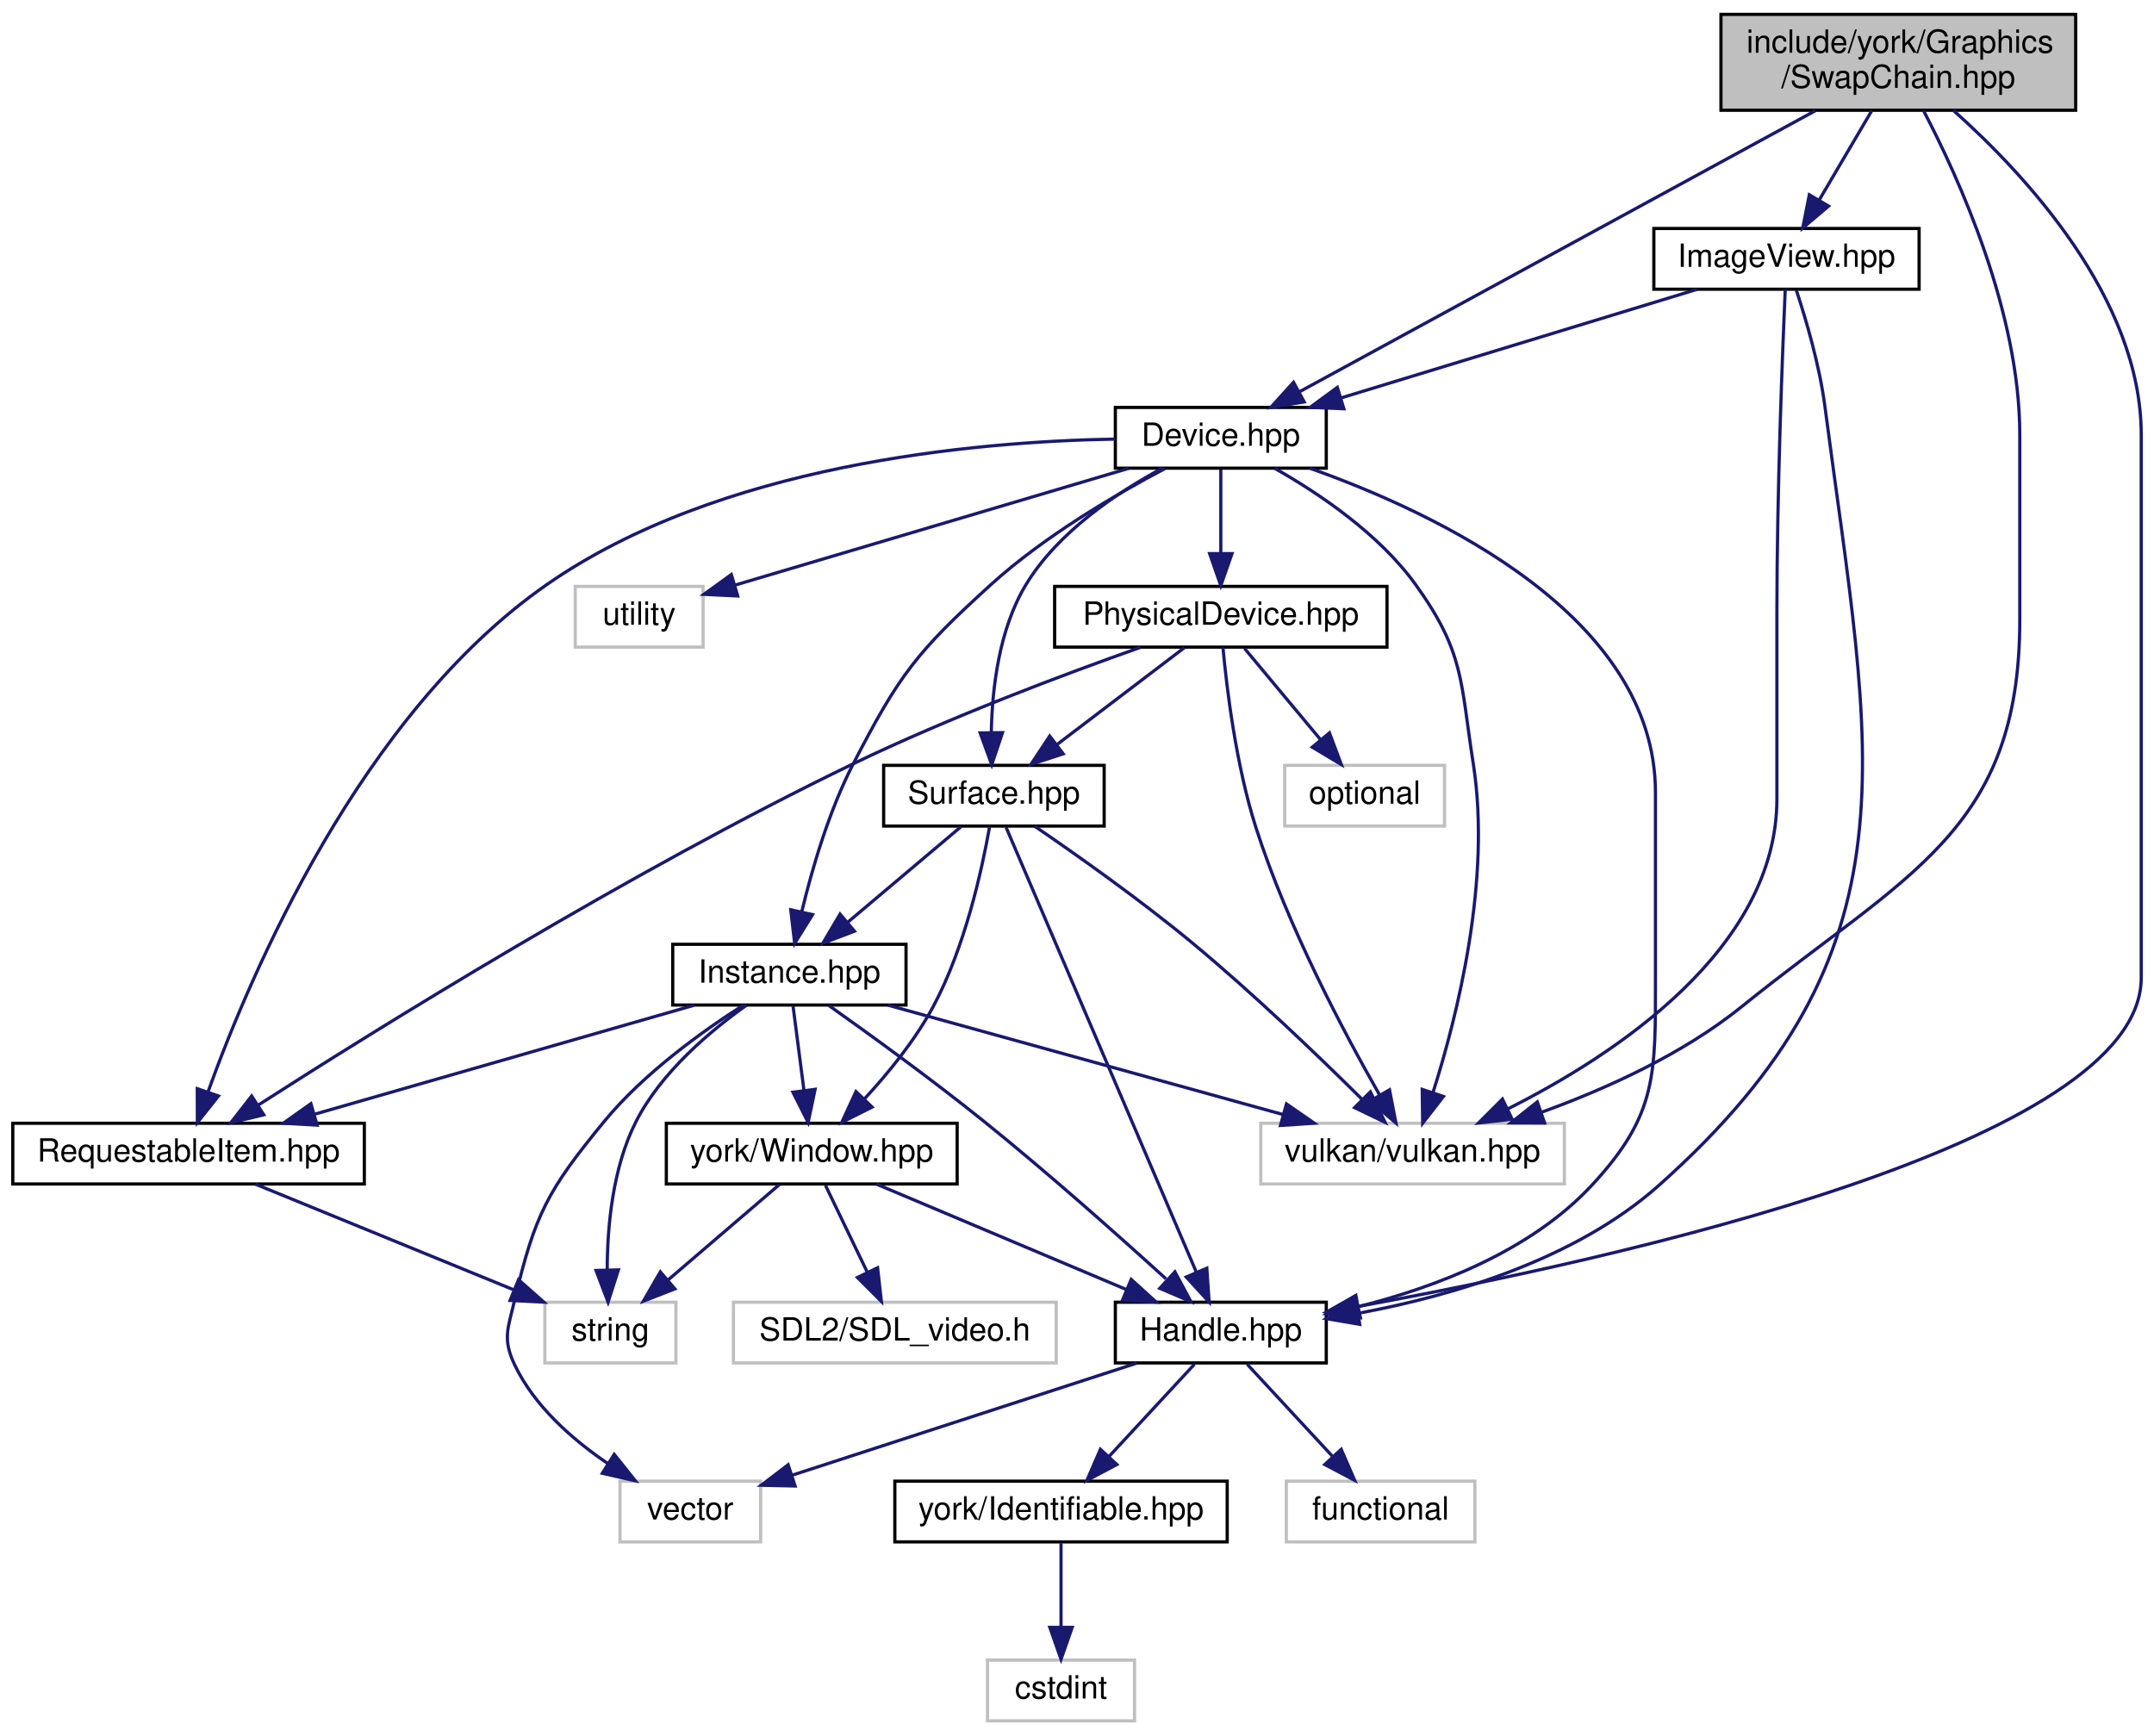
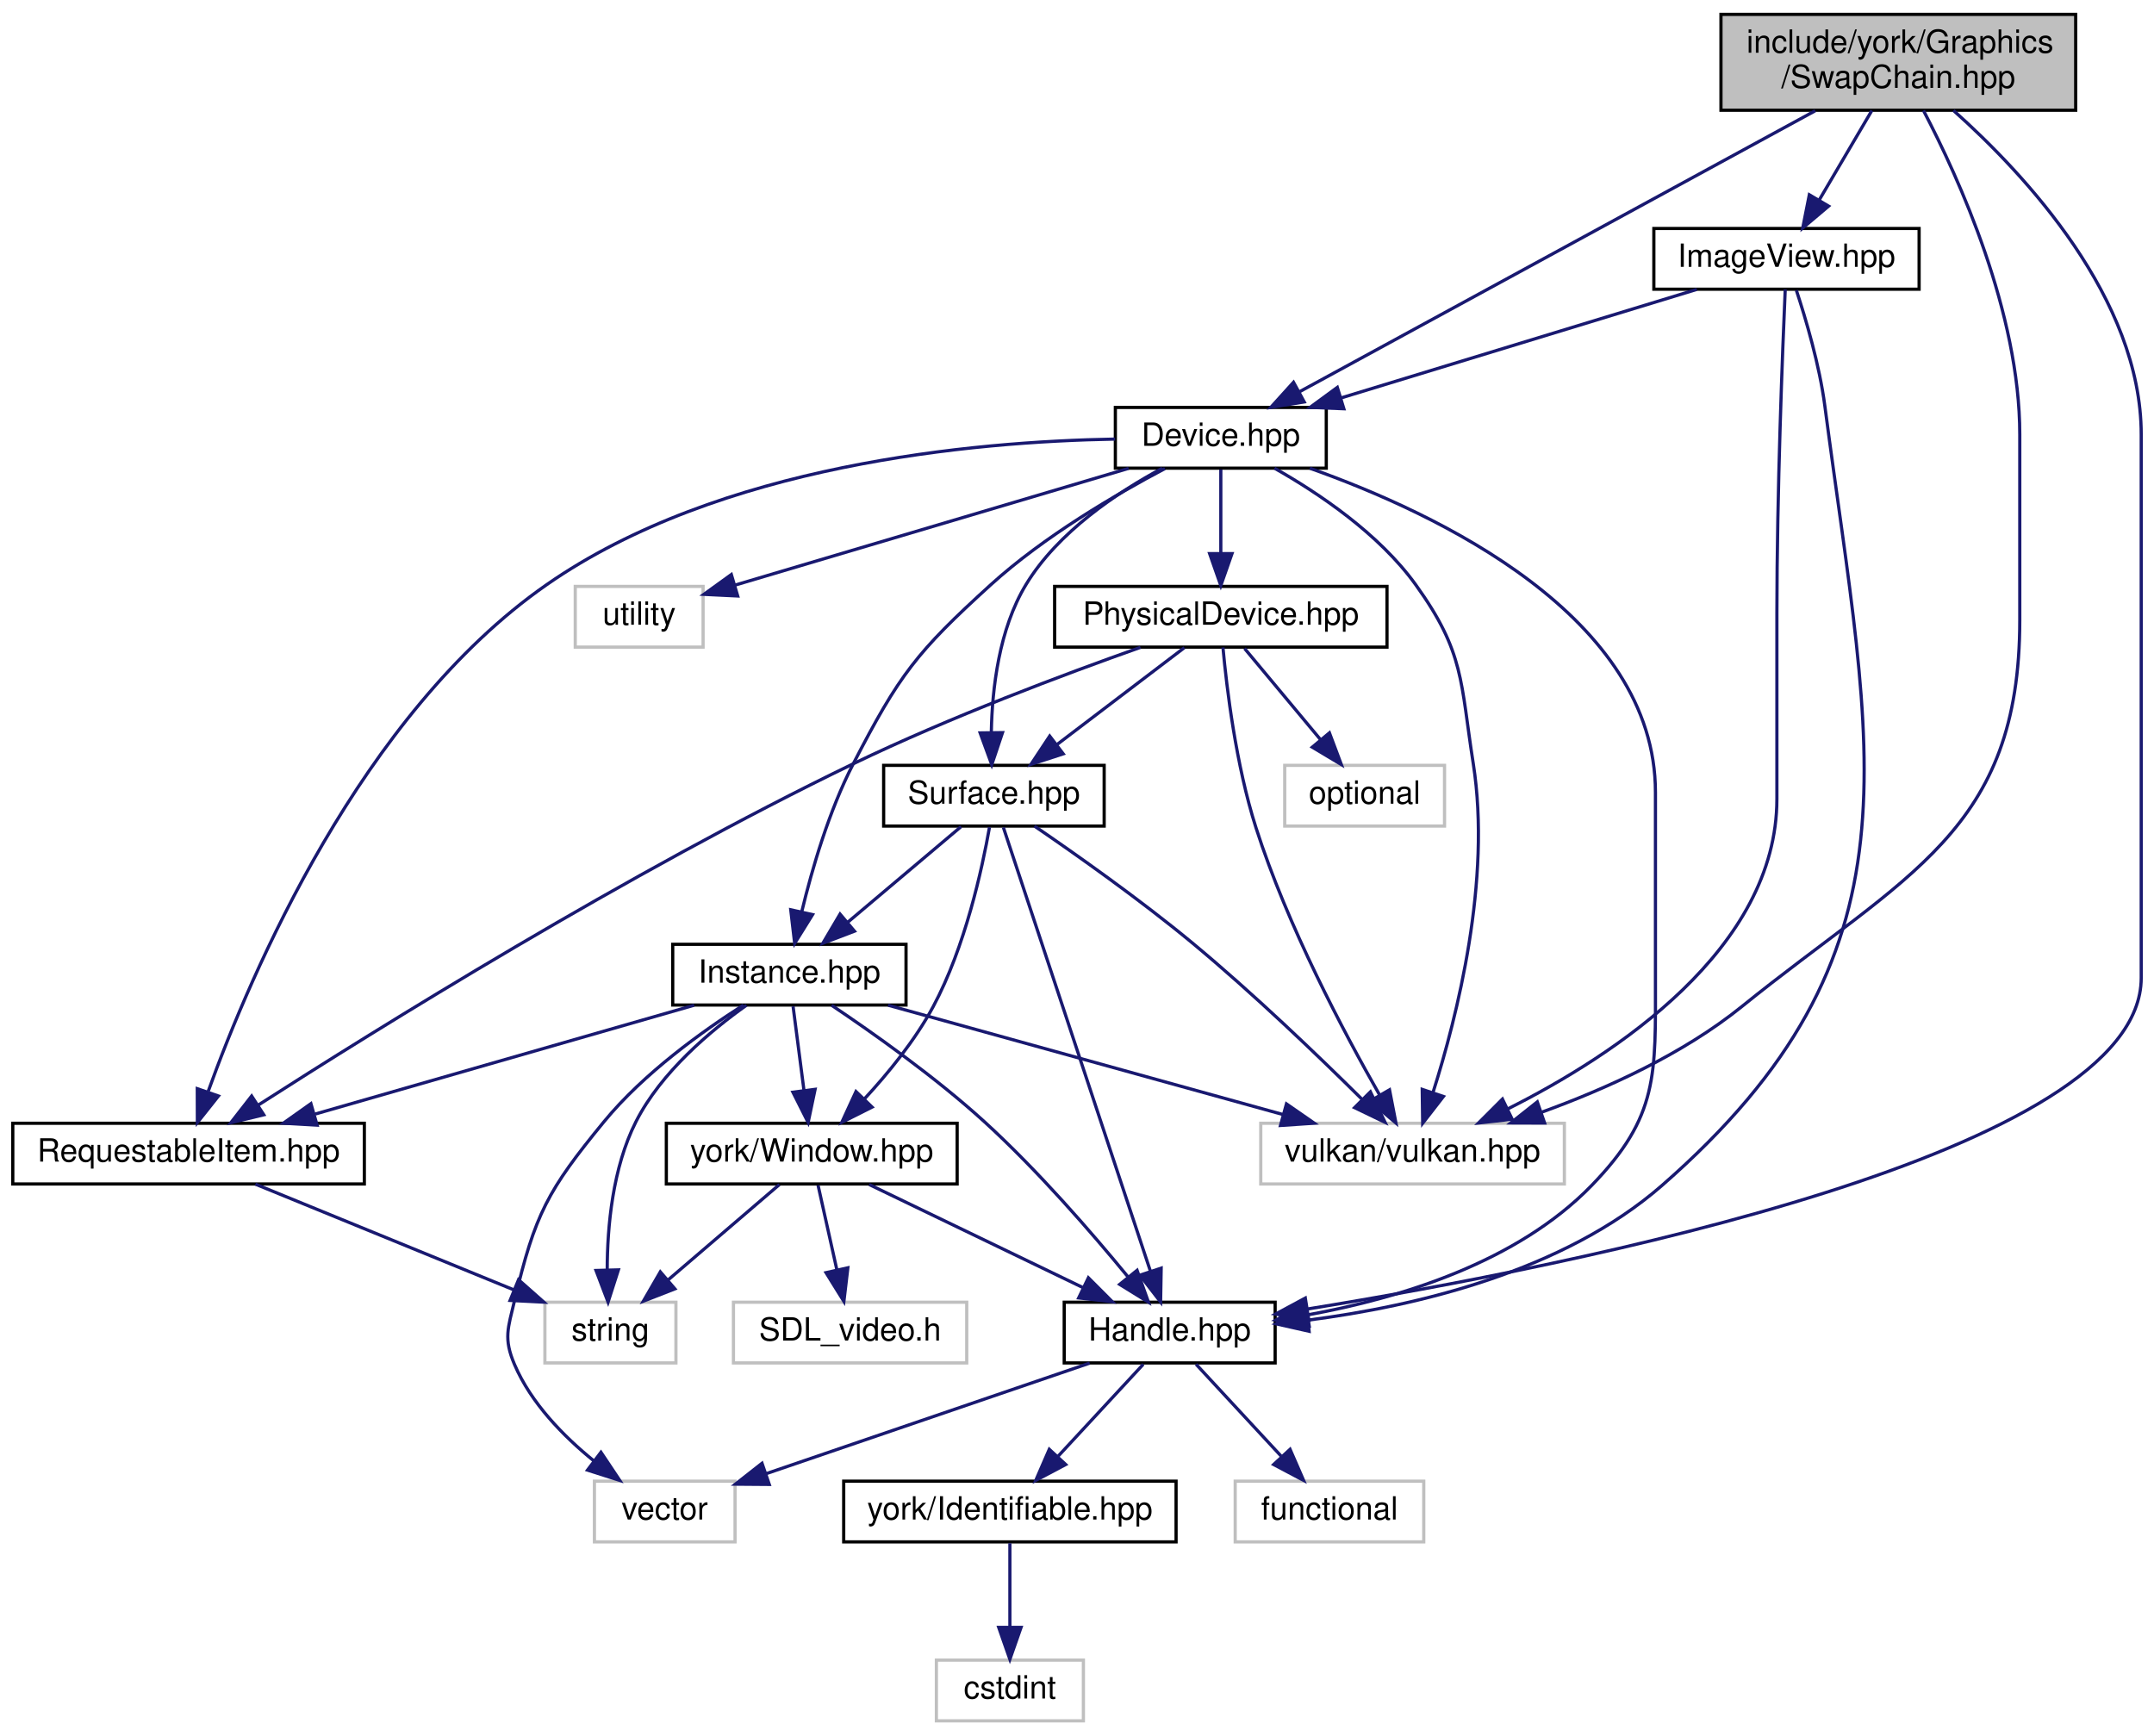
<svg xmlns="http://www.w3.org/2000/svg" xmlns:xlink="http://www.w3.org/1999/xlink" width="674pt" height="543pt" viewBox="0.00 0.00 674.00 543.00">
  <g id="graph0" class="graph" transform="scale(1 1) rotate(0) translate(4 539)">
    <g id="node1" class="node">
      <g id="a_node1">
        <a xlink:title=" ">
          <polygon fill="#bfbfbf" stroke="black" points="534.5,-504.5 534.5,-534.5 645.5,-534.5 645.5,-504.5 534.5,-504.5" />
          <text text-anchor="start" x="542.5" y="-522.5" font-family="Helvetica,sans-Serif" font-size="10.00">include/york/Graphics</text>
          <text text-anchor="middle" x="590" y="-511.5" font-family="Helvetica,sans-Serif" font-size="10.00">/SwapChain.hpp</text>
        </a>
      </g>
    </g>
    <g id="node2" class="node">
      <g id="a_node2">
        <a xlink:title=" ">
          <polygon fill="none" stroke="#bfbfbf" points="390.5,-168.5 390.5,-187.5 485.5,-187.5 485.5,-168.5 390.5,-168.5" />
          <text text-anchor="middle" x="438" y="-175.5" font-family="Helvetica,sans-Serif" font-size="10.00">vulkan/vulkan.hpp</text>
        </a>
      </g>
    </g>
    <g id="edge1" class="edge">
      <path fill="none" stroke="midnightblue" d="M597.87,-504.41C609,-483.13 628,-441.21 628,-403 628,-403 628,-403 628,-345 628,-278.76 592.52,-265.63 541,-224 522.61,-209.14 498.55,-198.26 478.31,-190.93" />
      <polygon fill="midnightblue" stroke="midnightblue" points="479.32,-187.58 468.73,-187.61 477.03,-194.19 479.32,-187.58" />
    </g>
    <g id="node3" class="node">
      <g id="a_node3">
        <a xlink:href="_device_8hpp.html" target="_top" xlink:title=" ">
          <polygon fill="none" stroke="black" points="345,-392.5 345,-411.5 411,-411.5 411,-392.5 345,-392.5" />
          <text text-anchor="middle" x="378" y="-399.5" font-family="Helvetica,sans-Serif" font-size="10.00">Device.hpp</text>
        </a>
      </g>
    </g>
    <g id="edge2" class="edge">
      <path fill="none" stroke="midnightblue" d="M564,-504.34C522.75,-481.86 442.85,-438.33 402.54,-416.37" />
      <polygon fill="midnightblue" stroke="midnightblue" points="404.1,-413.23 393.64,-411.52 400.75,-419.38 404.1,-413.23" />
    </g>
    <g id="node5" class="node">
      <g id="a_node5">
        <a xlink:href="_handle_8hpp.html" target="_top" xlink:title="Contains the declarations for the Handle classes which form the basis of our Vulkan implementation.">
-           <polygon fill="none" stroke="black" points="345,-112.5 345,-131.5 411,-131.5 411,-112.5 345,-112.5" />
-           <text text-anchor="middle" x="378" y="-119.5" font-family="Helvetica,sans-Serif" font-size="10.00">Handle.hpp</text>
+           <polygon fill="none" stroke="black" points="329,-112.5 329,-131.5 395,-131.5 395,-112.5 329,-112.5" />
+           <text text-anchor="middle" x="362" y="-119.5" font-family="Helvetica,sans-Serif" font-size="10.00">Handle.hpp</text>
        </a>
      </g>
    </g>
    <g id="edge32" class="edge">
-       <path fill="none" stroke="midnightblue" d="M607.25,-504.43C629.67,-484.44 666,-445.49 666,-403 666,-403 666,-403 666,-233 666,-181.26 501.76,-144.94 421.34,-130.25" />
-       <polygon fill="midnightblue" stroke="midnightblue" points="421.5,-126.72 411.04,-128.4 420.26,-133.61 421.5,-126.72" />
+       <path fill="none" stroke="midnightblue" d="M607.25,-504.43C629.67,-484.44 666,-445.49 666,-403 666,-403 666,-403 666,-233 666,-178.18 488.98,-142.97 405.1,-129.37" />
+       <polygon fill="midnightblue" stroke="midnightblue" points="405.54,-125.89 395.11,-127.78 404.44,-132.8 405.54,-125.89" />
    </g>
    <g id="node18" class="node">
      <g id="a_node18">
        <a xlink:href="_image_view_8hpp.html" target="_top" xlink:title=" ">
          <polygon fill="none" stroke="black" points="513.5,-448.5 513.5,-467.5 596.5,-467.5 596.5,-448.5 513.5,-448.5" />
          <text text-anchor="middle" x="555" y="-455.5" font-family="Helvetica,sans-Serif" font-size="10.00">ImageView.hpp</text>
        </a>
      </g>
    </g>
    <g id="edge33" class="edge">
      <path fill="none" stroke="midnightblue" d="M581.71,-504.4C576.78,-496.02 570.49,-485.33 565.25,-476.42" />
      <polygon fill="midnightblue" stroke="midnightblue" points="568.18,-474.5 560.09,-467.66 562.15,-478.05 568.18,-474.5" />
    </g>
    <g id="edge4" class="edge">
      <path fill="none" stroke="midnightblue" d="M394.79,-392.49C408.52,-384.72 427.48,-372.03 439,-356 454.26,-334.77 452.95,-325.83 457,-300 462.71,-263.55 451.95,-220.92 444.43,-197.24" />
      <polygon fill="midnightblue" stroke="midnightblue" points="447.66,-195.88 441.17,-187.51 441.02,-198.1 447.66,-195.88" />
    </g>
    <g id="node4" class="node">
      <g id="a_node4">
        <a xlink:title=" ">
          <polygon fill="none" stroke="#bfbfbf" points="176,-336.5 176,-355.5 216,-355.5 216,-336.5 176,-336.5" />
          <text text-anchor="middle" x="196" y="-343.5" font-family="Helvetica,sans-Serif" font-size="10.00">utility</text>
        </a>
      </g>
    </g>
    <g id="edge3" class="edge">
      <path fill="none" stroke="midnightblue" d="M349.16,-392.44C315.55,-382.47 260.27,-366.07 226.12,-355.94" />
      <polygon fill="midnightblue" stroke="midnightblue" points="226.83,-352.5 216.25,-353.01 224.84,-359.21 226.83,-352.5" />
    </g>
    <g id="edge5" class="edge">
-       <path fill="none" stroke="midnightblue" d="M405.85,-392.48C445.64,-378.37 514,-346.12 514,-291 514,-291 514,-291 514,-233 514,-202.77 514.59,-190.12 494,-168 474.92,-147.5 445.42,-136.23 420.94,-130.09" />
-       <polygon fill="midnightblue" stroke="midnightblue" points="421.68,-126.67 411.15,-127.83 420.11,-133.49 421.68,-126.67" />
+       <path fill="none" stroke="midnightblue" d="M405.85,-392.48C445.64,-378.37 514,-346.12 514,-291 514,-291 514,-291 514,-233 514,-202.77 515.05,-189.69 494,-168 470.72,-144.01 434.17,-132.81 405.42,-127.58" />
+       <polygon fill="midnightblue" stroke="midnightblue" points="405.66,-124.07 395.22,-125.91 404.53,-130.98 405.66,-124.07" />
    </g>
    <g id="node10" class="node">
      <g id="a_node10">
        <a xlink:href="_instance_8hpp.html" target="_top" xlink:title=" ">
          <polygon fill="none" stroke="black" points="206.5,-224.5 206.5,-243.5 279.5,-243.5 279.5,-224.5 206.5,-224.5" />
          <text text-anchor="middle" x="243" y="-231.5" font-family="Helvetica,sans-Serif" font-size="10.00">Instance.hpp</text>
        </a>
      </g>
    </g>
    <g id="edge10" class="edge">
      <path fill="none" stroke="midnightblue" d="M360.52,-392.37C345.15,-384.27 322.7,-371.16 306,-356 282.77,-334.9 277.4,-327.88 263,-300 255.38,-285.25 250.1,-267.09 246.88,-253.72" />
      <polygon fill="midnightblue" stroke="midnightblue" points="250.26,-252.79 244.66,-243.79 243.43,-254.31 250.26,-252.79" />
    </g>
    <g id="node12" class="node">
      <g id="a_node12">
        <a xlink:href="_requestable_item_8hpp.html" target="_top" xlink:title=" ">
          <polygon fill="none" stroke="black" points="0,-168.5 0,-187.5 110,-187.5 110,-168.5 0,-168.5" />
          <text text-anchor="middle" x="55" y="-175.5" font-family="Helvetica,sans-Serif" font-size="10.00">RequestableItem.hpp</text>
        </a>
      </g>
    </g>
    <g id="edge30" class="edge">
      <path fill="none" stroke="midnightblue" d="M344.91,-401.6C300.54,-400.82 221.09,-393.68 167,-356 108.86,-315.5 74.34,-234.12 61.17,-197.54" />
      <polygon fill="midnightblue" stroke="midnightblue" points="64.35,-196.03 57.76,-187.73 57.73,-198.32 64.35,-196.03" />
    </g>
    <g id="node15" class="node">
      <g id="a_node15">
        <a xlink:href="_physical_device_8hpp.html" target="_top" xlink:title=" ">
          <polygon fill="none" stroke="black" points="326,-336.5 326,-355.5 430,-355.5 430,-336.5 326,-336.5" />
          <text text-anchor="middle" x="378" y="-343.5" font-family="Helvetica,sans-Serif" font-size="10.00">PhysicalDevice.hpp</text>
        </a>
      </g>
    </g>
    <g id="edge21" class="edge">
      <path fill="none" stroke="midnightblue" d="M378,-392.08C378,-385.01 378,-374.86 378,-365.99" />
      <polygon fill="midnightblue" stroke="midnightblue" points="381.5,-365.75 378,-355.75 374.5,-365.75 381.5,-365.75" />
    </g>
    <g id="node17" class="node">
      <g id="a_node17">
        <a xlink:href="_surface_8hpp.html" target="_top" xlink:title=" ">
          <polygon fill="none" stroke="black" points="272.5,-280.5 272.5,-299.5 341.5,-299.5 341.5,-280.5 272.5,-280.5" />
          <text text-anchor="middle" x="307" y="-287.5" font-family="Helvetica,sans-Serif" font-size="10.00">Surface.hpp</text>
        </a>
      </g>
    </g>
    <g id="edge31" class="edge">
      <path fill="none" stroke="midnightblue" d="M359.69,-392.48C345.64,-384.93 327.01,-372.55 317,-356 308.6,-342.11 306.45,-323.6 306.19,-309.88" />
      <polygon fill="midnightblue" stroke="midnightblue" points="309.69,-309.74 306.33,-299.7 302.69,-309.65 309.69,-309.74" />
    </g>
    <g id="node6" class="node">
      <g id="a_node6">
        <a xlink:title=" ">
-           <polygon fill="none" stroke="#bfbfbf" points="190,-56.5 190,-75.5 234,-75.5 234,-56.5 190,-56.5" />
-           <text text-anchor="middle" x="212" y="-63.5" font-family="Helvetica,sans-Serif" font-size="10.00">vector</text>
+           <polygon fill="none" stroke="#bfbfbf" points="182,-56.5 182,-75.5 226,-75.5 226,-56.5 182,-56.5" />
+           <text text-anchor="middle" x="204" y="-63.5" font-family="Helvetica,sans-Serif" font-size="10.00">vector</text>
        </a>
      </g>
    </g>
    <g id="edge6" class="edge">
-       <path fill="none" stroke="midnightblue" d="M351.7,-112.44C322.41,-102.92 275.09,-87.52 243.76,-77.33" />
-       <polygon fill="midnightblue" stroke="midnightblue" points="244.79,-73.99 234.2,-74.22 242.62,-80.64 244.79,-73.99" />
+       <path fill="none" stroke="midnightblue" d="M336.96,-112.44C309.52,-103.07 265.44,-88 235.63,-77.81" />
+       <polygon fill="midnightblue" stroke="midnightblue" points="236.71,-74.48 226.11,-74.56 234.44,-81.1 236.71,-74.48" />
    </g>
    <g id="node7" class="node">
      <g id="a_node7">
        <a xlink:title=" ">
-           <polygon fill="none" stroke="#bfbfbf" points="398.5,-56.5 398.5,-75.5 457.5,-75.5 457.5,-56.5 398.5,-56.5" />
-           <text text-anchor="middle" x="428" y="-63.5" font-family="Helvetica,sans-Serif" font-size="10.00">functional</text>
+           <polygon fill="none" stroke="#bfbfbf" points="382.5,-56.5 382.5,-75.5 441.5,-75.5 441.5,-56.5 382.5,-56.5" />
+           <text text-anchor="middle" x="412" y="-63.5" font-family="Helvetica,sans-Serif" font-size="10.00">functional</text>
        </a>
      </g>
    </g>
    <g id="edge7" class="edge">
-       <path fill="none" stroke="midnightblue" d="M386.26,-112.08C393.46,-104.3 404.11,-92.8 412.85,-83.37" />
-       <polygon fill="midnightblue" stroke="midnightblue" points="415.67,-85.47 419.9,-75.75 410.53,-80.71 415.67,-85.47" />
+       <path fill="none" stroke="midnightblue" d="M370.26,-112.08C377.46,-104.3 388.11,-92.8 396.85,-83.37" />
+       <polygon fill="midnightblue" stroke="midnightblue" points="399.67,-85.47 403.9,-75.75 394.53,-80.71 399.67,-85.47" />
    </g>
    <g id="node8" class="node">
      <g id="a_node8">
        <a xlink:href="_identifiable_8hpp.html" target="_top" xlink:title=" ">
-           <polygon fill="none" stroke="black" points="276,-56.5 276,-75.5 380,-75.5 380,-56.5 276,-56.5" />
-           <text text-anchor="middle" x="328" y="-63.5" font-family="Helvetica,sans-Serif" font-size="10.00">york/Identifiable.hpp</text>
+           <polygon fill="none" stroke="black" points="260,-56.5 260,-75.5 364,-75.5 364,-56.5 260,-56.5" />
+           <text text-anchor="middle" x="312" y="-63.5" font-family="Helvetica,sans-Serif" font-size="10.00">york/Identifiable.hpp</text>
        </a>
      </g>
    </g>
    <g id="edge8" class="edge">
-       <path fill="none" stroke="midnightblue" d="M369.74,-112.08C362.54,-104.3 351.89,-92.8 343.15,-83.37" />
-       <polygon fill="midnightblue" stroke="midnightblue" points="345.47,-80.71 336.1,-75.75 340.33,-85.47 345.47,-80.71" />
+       <path fill="none" stroke="midnightblue" d="M353.74,-112.08C346.54,-104.3 335.89,-92.8 327.15,-83.37" />
+       <polygon fill="midnightblue" stroke="midnightblue" points="329.47,-80.71 320.1,-75.75 324.33,-85.47 329.47,-80.71" />
    </g>
    <g id="node9" class="node">
      <g id="a_node9">
        <a xlink:title=" ">
-           <polygon fill="none" stroke="#bfbfbf" points="305,-0.5 305,-19.5 351,-19.5 351,-0.5 305,-0.5" />
-           <text text-anchor="middle" x="328" y="-7.5" font-family="Helvetica,sans-Serif" font-size="10.00">cstdint</text>
+           <polygon fill="none" stroke="#bfbfbf" points="289,-0.5 289,-19.5 335,-19.5 335,-0.5 289,-0.5" />
+           <text text-anchor="middle" x="312" y="-7.5" font-family="Helvetica,sans-Serif" font-size="10.00">cstdint</text>
        </a>
      </g>
    </g>
    <g id="edge9" class="edge">
-       <path fill="none" stroke="midnightblue" d="M328,-56.08C328,-49.01 328,-38.86 328,-29.99" />
-       <polygon fill="midnightblue" stroke="midnightblue" points="331.5,-29.75 328,-19.75 324.5,-29.75 331.5,-29.75" />
+       <path fill="none" stroke="midnightblue" d="M312,-56.08C312,-49.01 312,-38.86 312,-29.99" />
+       <polygon fill="midnightblue" stroke="midnightblue" points="315.5,-29.75 312,-19.75 308.5,-29.75 315.5,-29.75" />
    </g>
    <g id="edge13" class="edge">
      <path fill="none" stroke="midnightblue" d="M273.9,-224.44C307.27,-215.2 360.59,-200.44 397.35,-190.26" />
      <polygon fill="midnightblue" stroke="midnightblue" points="398.54,-193.56 407.25,-187.52 396.67,-186.81 398.54,-193.56" />
    </g>
    <g id="edge14" class="edge">
-       <path fill="none" stroke="midnightblue" d="M255.38,-224.33C267.87,-215.49 287.6,-201.21 304,-188 324.04,-171.86 346.08,-152.24 360.86,-138.8" />
-       <polygon fill="midnightblue" stroke="midnightblue" points="363.63,-141.01 368.64,-131.68 358.9,-135.85 363.63,-141.01" />
+       <path fill="none" stroke="midnightblue" d="M256.22,-224.42C269,-215.86 288.63,-202 304,-188 320.69,-172.79 337.64,-153.22 348.87,-139.54" />
+       <polygon fill="midnightblue" stroke="midnightblue" points="351.8,-141.48 355.36,-131.51 346.35,-137.08 351.8,-141.48" />
    </g>
    <g id="edge12" class="edge">
-       <path fill="none" stroke="midnightblue" d="M228.64,-224.49C215.91,-216.37 197.45,-203.17 185,-188 167.35,-166.49 163.39,-159.08 157,-132 154.96,-123.35 153.19,-120.03 157,-112 163.13,-99.07 174.99,-88.62 186.14,-81.05" />
-       <polygon fill="midnightblue" stroke="midnightblue" points="188.19,-83.9 194.8,-75.61 184.47,-77.97 188.19,-83.9" />
+       <path fill="none" stroke="midnightblue" d="M228.64,-224.49C215.91,-216.37 197.45,-203.17 185,-188 167.35,-166.49 163.39,-159.08 157,-132 154.96,-123.35 153.51,-120.17 157,-112 162.15,-99.95 172.28,-89.58 181.83,-81.84" />
+       <polygon fill="midnightblue" stroke="midnightblue" points="184.04,-84.55 189.92,-75.74 179.83,-78.96 184.04,-84.55" />
    </g>
    <g id="node11" class="node">
      <g id="a_node11">
        <a xlink:title=" ">
          <polygon fill="none" stroke="#bfbfbf" points="166.5,-112.5 166.5,-131.5 207.5,-131.5 207.5,-112.5 166.5,-112.5" />
          <text text-anchor="middle" x="187" y="-119.5" font-family="Helvetica,sans-Serif" font-size="10.00">string</text>
        </a>
      </g>
    </g>
    <g id="edge11" class="edge">
      <path fill="none" stroke="midnightblue" d="M229.56,-224.42C218.31,-216.44 202.86,-203.48 195,-188 187.68,-173.59 186.02,-155.13 186,-141.57" />
      <polygon fill="midnightblue" stroke="midnightblue" points="189.5,-141.62 186.27,-131.53 182.5,-141.43 189.5,-141.62" />
    </g>
    <g id="edge15" class="edge">
      <path fill="none" stroke="midnightblue" d="M213.21,-224.44C181.17,-215.24 130.07,-200.56 94.65,-190.39" />
      <polygon fill="midnightblue" stroke="midnightblue" points="95.23,-186.91 84.65,-187.52 93.29,-193.64 95.23,-186.91" />
    </g>
    <g id="node13" class="node">
      <g id="a_node13">
        <a xlink:href="_window_8hpp.html" target="_top" xlink:title=" ">
          <polygon fill="none" stroke="black" points="204.5,-168.5 204.5,-187.5 295.5,-187.5 295.5,-168.5 204.5,-168.5" />
          <text text-anchor="middle" x="250" y="-175.5" font-family="Helvetica,sans-Serif" font-size="10.00">york/Window.hpp</text>
        </a>
      </g>
    </g>
    <g id="edge17" class="edge">
      <path fill="none" stroke="midnightblue" d="M244.16,-224.08C245.08,-216.93 246.42,-206.64 247.58,-197.69" />
      <polygon fill="midnightblue" stroke="midnightblue" points="251.05,-198.12 248.87,-187.75 244.11,-197.22 251.05,-198.12" />
    </g>
    <g id="edge16" class="edge">
      <path fill="none" stroke="midnightblue" d="M75.92,-168.44C97.74,-159.52 132.15,-145.44 156.89,-135.32" />
      <polygon fill="midnightblue" stroke="midnightblue" points="158.25,-138.54 166.18,-131.52 155.6,-132.06 158.25,-138.54" />
    </g>
    <g id="edge20" class="edge">
-       <path fill="none" stroke="midnightblue" d="M270.28,-168.44C291.35,-159.56 324.52,-145.56 348.49,-135.45" />
-       <polygon fill="midnightblue" stroke="midnightblue" points="349.96,-138.63 357.81,-131.52 347.24,-132.18 349.96,-138.63" />
+       <path fill="none" stroke="midnightblue" d="M267.99,-168.32C286.04,-159.62 314.05,-146.12 334.8,-136.11" />
+       <polygon fill="midnightblue" stroke="midnightblue" points="336.56,-139.15 344.05,-131.65 333.52,-132.84 336.56,-139.15" />
    </g>
    <g id="edge18" class="edge">
      <path fill="none" stroke="midnightblue" d="M239.88,-168.32C230.47,-160.26 216.26,-148.08 204.93,-138.37" />
      <polygon fill="midnightblue" stroke="midnightblue" points="207.18,-135.68 197.31,-131.83 202.62,-141 207.18,-135.68" />
    </g>
    <g id="node14" class="node">
      <g id="a_node14">
        <a xlink:title=" ">
-           <polygon fill="none" stroke="#bfbfbf" points="225.5,-112.5 225.5,-131.5 326.5,-131.5 326.5,-112.5 225.5,-112.5" />
-           <text text-anchor="middle" x="276" y="-119.5" font-family="Helvetica,sans-Serif" font-size="10.00">SDL2/SDL_video.h</text>
+           <polygon fill="none" stroke="#bfbfbf" points="225.5,-112.5 225.5,-131.5 298.5,-131.5 298.5,-112.5 225.5,-112.5" />
+           <text text-anchor="middle" x="262" y="-119.5" font-family="Helvetica,sans-Serif" font-size="10.00">SDL_video.h</text>
        </a>
      </g>
    </g>
    <g id="edge19" class="edge">
-       <path fill="none" stroke="midnightblue" d="M254.29,-168.08C257.85,-160.69 263.02,-149.95 267.42,-140.81" />
-       <polygon fill="midnightblue" stroke="midnightblue" points="270.6,-142.28 271.79,-131.75 264.29,-139.24 270.6,-142.28" />
+       <path fill="none" stroke="midnightblue" d="M251.98,-168.08C253.57,-160.93 255.86,-150.64 257.85,-141.69" />
+       <polygon fill="midnightblue" stroke="midnightblue" points="261.3,-142.27 260.06,-131.75 254.47,-140.75 261.3,-142.27" />
    </g>
    <g id="edge23" class="edge">
      <path fill="none" stroke="midnightblue" d="M378.67,-336.4C379.83,-323.79 382.72,-299.62 389,-280 398.86,-249.19 416.53,-215.88 427.74,-196.26" />
      <polygon fill="midnightblue" stroke="midnightblue" points="430.79,-197.97 432.8,-187.57 424.74,-194.45 430.79,-197.97" />
    </g>
    <g id="edge29" class="edge">
      <path fill="none" stroke="midnightblue" d="M352.85,-336.42C329.23,-328.07 293.12,-314.55 263,-300 192.6,-266 113.97,-217.05 76.77,-193.17" />
      <polygon fill="midnightblue" stroke="midnightblue" points="78.54,-190.15 68.23,-187.67 74.74,-196.03 78.54,-190.15" />
    </g>
    <g id="node16" class="node">
      <g id="a_node16">
        <a xlink:title=" ">
          <polygon fill="none" stroke="#bfbfbf" points="398,-280.5 398,-299.5 448,-299.5 448,-280.5 398,-280.5" />
          <text text-anchor="middle" x="423" y="-287.5" font-family="Helvetica,sans-Serif" font-size="10.00">optional</text>
        </a>
      </g>
    </g>
    <g id="edge22" class="edge">
      <path fill="none" stroke="midnightblue" d="M385.43,-336.08C391.85,-328.38 401.31,-317.03 409.12,-307.65" />
      <polygon fill="midnightblue" stroke="midnightblue" points="411.99,-309.67 415.71,-299.75 406.62,-305.19 411.99,-309.67" />
    </g>
    <g id="edge24" class="edge">
      <path fill="none" stroke="midnightblue" d="M366.59,-336.32C355.89,-328.18 339.66,-315.84 326.84,-306.09" />
      <polygon fill="midnightblue" stroke="midnightblue" points="328.69,-303.1 318.61,-299.83 324.46,-308.67 328.69,-303.1" />
    </g>
    <g id="edge25" class="edge">
      <path fill="none" stroke="midnightblue" d="M319.7,-280.49C332.49,-271.76 352.61,-257.57 369,-244 388.07,-228.2 408.56,-208.52 422.21,-194.98" />
      <polygon fill="midnightblue" stroke="midnightblue" points="424.81,-197.34 429.4,-187.79 419.85,-192.39 424.81,-197.34" />
    </g>
    <g id="edge27" class="edge">
-       <path fill="none" stroke="midnightblue" d="M310.82,-280.08C322.04,-253.83 355.1,-176.55 370.25,-141.12" />
-       <polygon fill="midnightblue" stroke="midnightblue" points="373.62,-142.14 374.34,-131.57 367.18,-139.39 373.62,-142.14" />
+       <path fill="none" stroke="midnightblue" d="M309.96,-280.08C318.65,-253.83 344.26,-176.55 356,-141.12" />
+       <polygon fill="midnightblue" stroke="midnightblue" points="359.34,-142.16 359.16,-131.57 352.69,-139.96 359.34,-142.16" />
    </g>
    <g id="edge28" class="edge">
      <path fill="none" stroke="midnightblue" d="M296.72,-280.32C287.16,-272.26 272.72,-260.08 261.22,-250.37" />
      <polygon fill="midnightblue" stroke="midnightblue" points="263.37,-247.61 253.47,-243.83 258.86,-252.96 263.37,-247.61" />
    </g>
    <g id="edge26" class="edge">
      <path fill="none" stroke="midnightblue" d="M305.62,-280.14C303.34,-267.2 298.01,-242.64 288,-224 282.34,-213.46 273.92,-203.15 266.44,-195.07" />
      <polygon fill="midnightblue" stroke="midnightblue" points="268.88,-192.56 259.41,-187.8 263.84,-197.42 268.88,-192.56" />
    </g>
    <g id="edge36" class="edge">
      <path fill="none" stroke="midnightblue" d="M554.61,-448.44C553.79,-429.94 552,-384.83 552,-347 552,-347 552,-347 552,-289 552,-242.11 501.45,-208.89 467.67,-191.93" />
      <polygon fill="midnightblue" stroke="midnightblue" points="469.17,-188.77 458.64,-187.58 466.13,-195.07 469.17,-188.77" />
    </g>
    <g id="edge35" class="edge">
      <path fill="none" stroke="midnightblue" d="M526.95,-448.44C496.92,-439.28 449.09,-424.69 415.76,-414.52" />
      <polygon fill="midnightblue" stroke="midnightblue" points="416.5,-411.09 405.91,-411.52 414.46,-417.78 416.5,-411.09" />
    </g>
    <g id="edge34" class="edge">
-       <path fill="none" stroke="midnightblue" d="M558.09,-448.17C561.05,-439.2 565.32,-424.83 567,-412 581.41,-302.06 597.86,-241.67 515,-168 488.89,-144.79 450.54,-133.51 421.05,-128.05" />
-       <polygon fill="midnightblue" stroke="midnightblue" points="421.47,-124.57 411.02,-126.36 420.3,-131.48 421.47,-124.57" />
+       <path fill="none" stroke="midnightblue" d="M558.09,-448.17C561.05,-439.2 565.32,-424.83 567,-412 581.39,-302.15 599.47,-240.85 516,-168 485.19,-141.11 439.07,-130.26 405.33,-125.9" />
+       <polygon fill="midnightblue" stroke="midnightblue" points="405.63,-122.41 395.29,-124.74 404.83,-129.36 405.63,-122.41" />
    </g>
  </g>
</svg>
